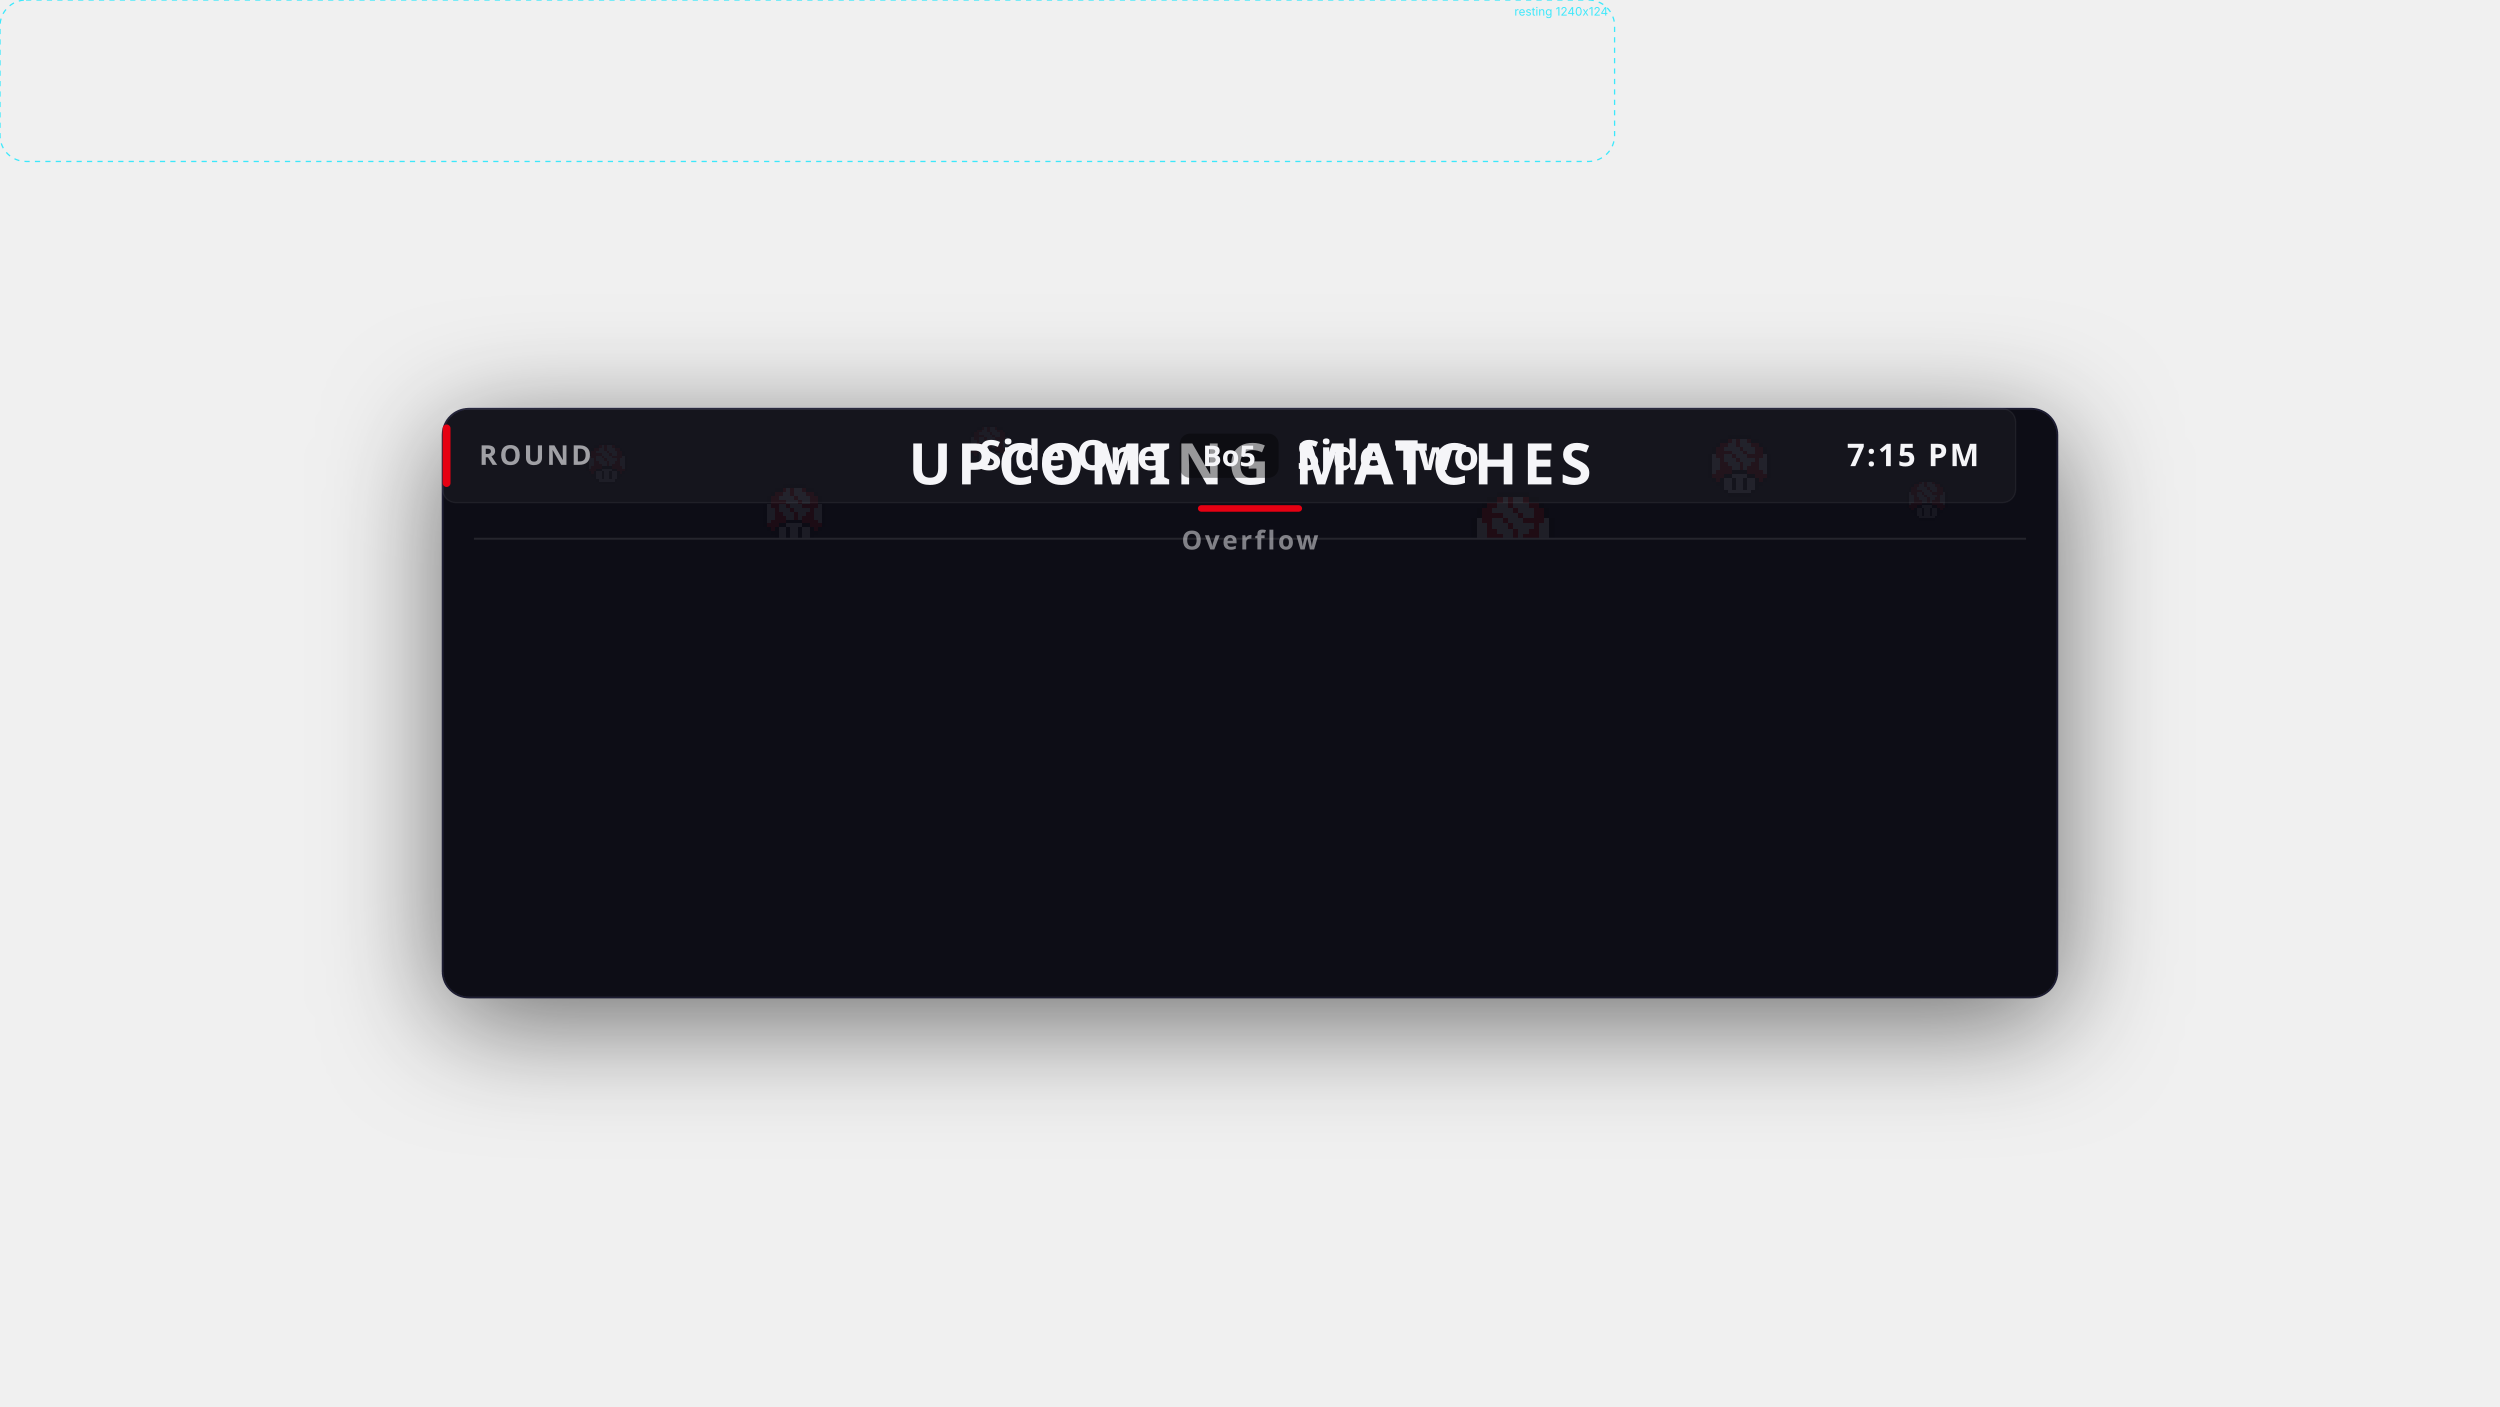
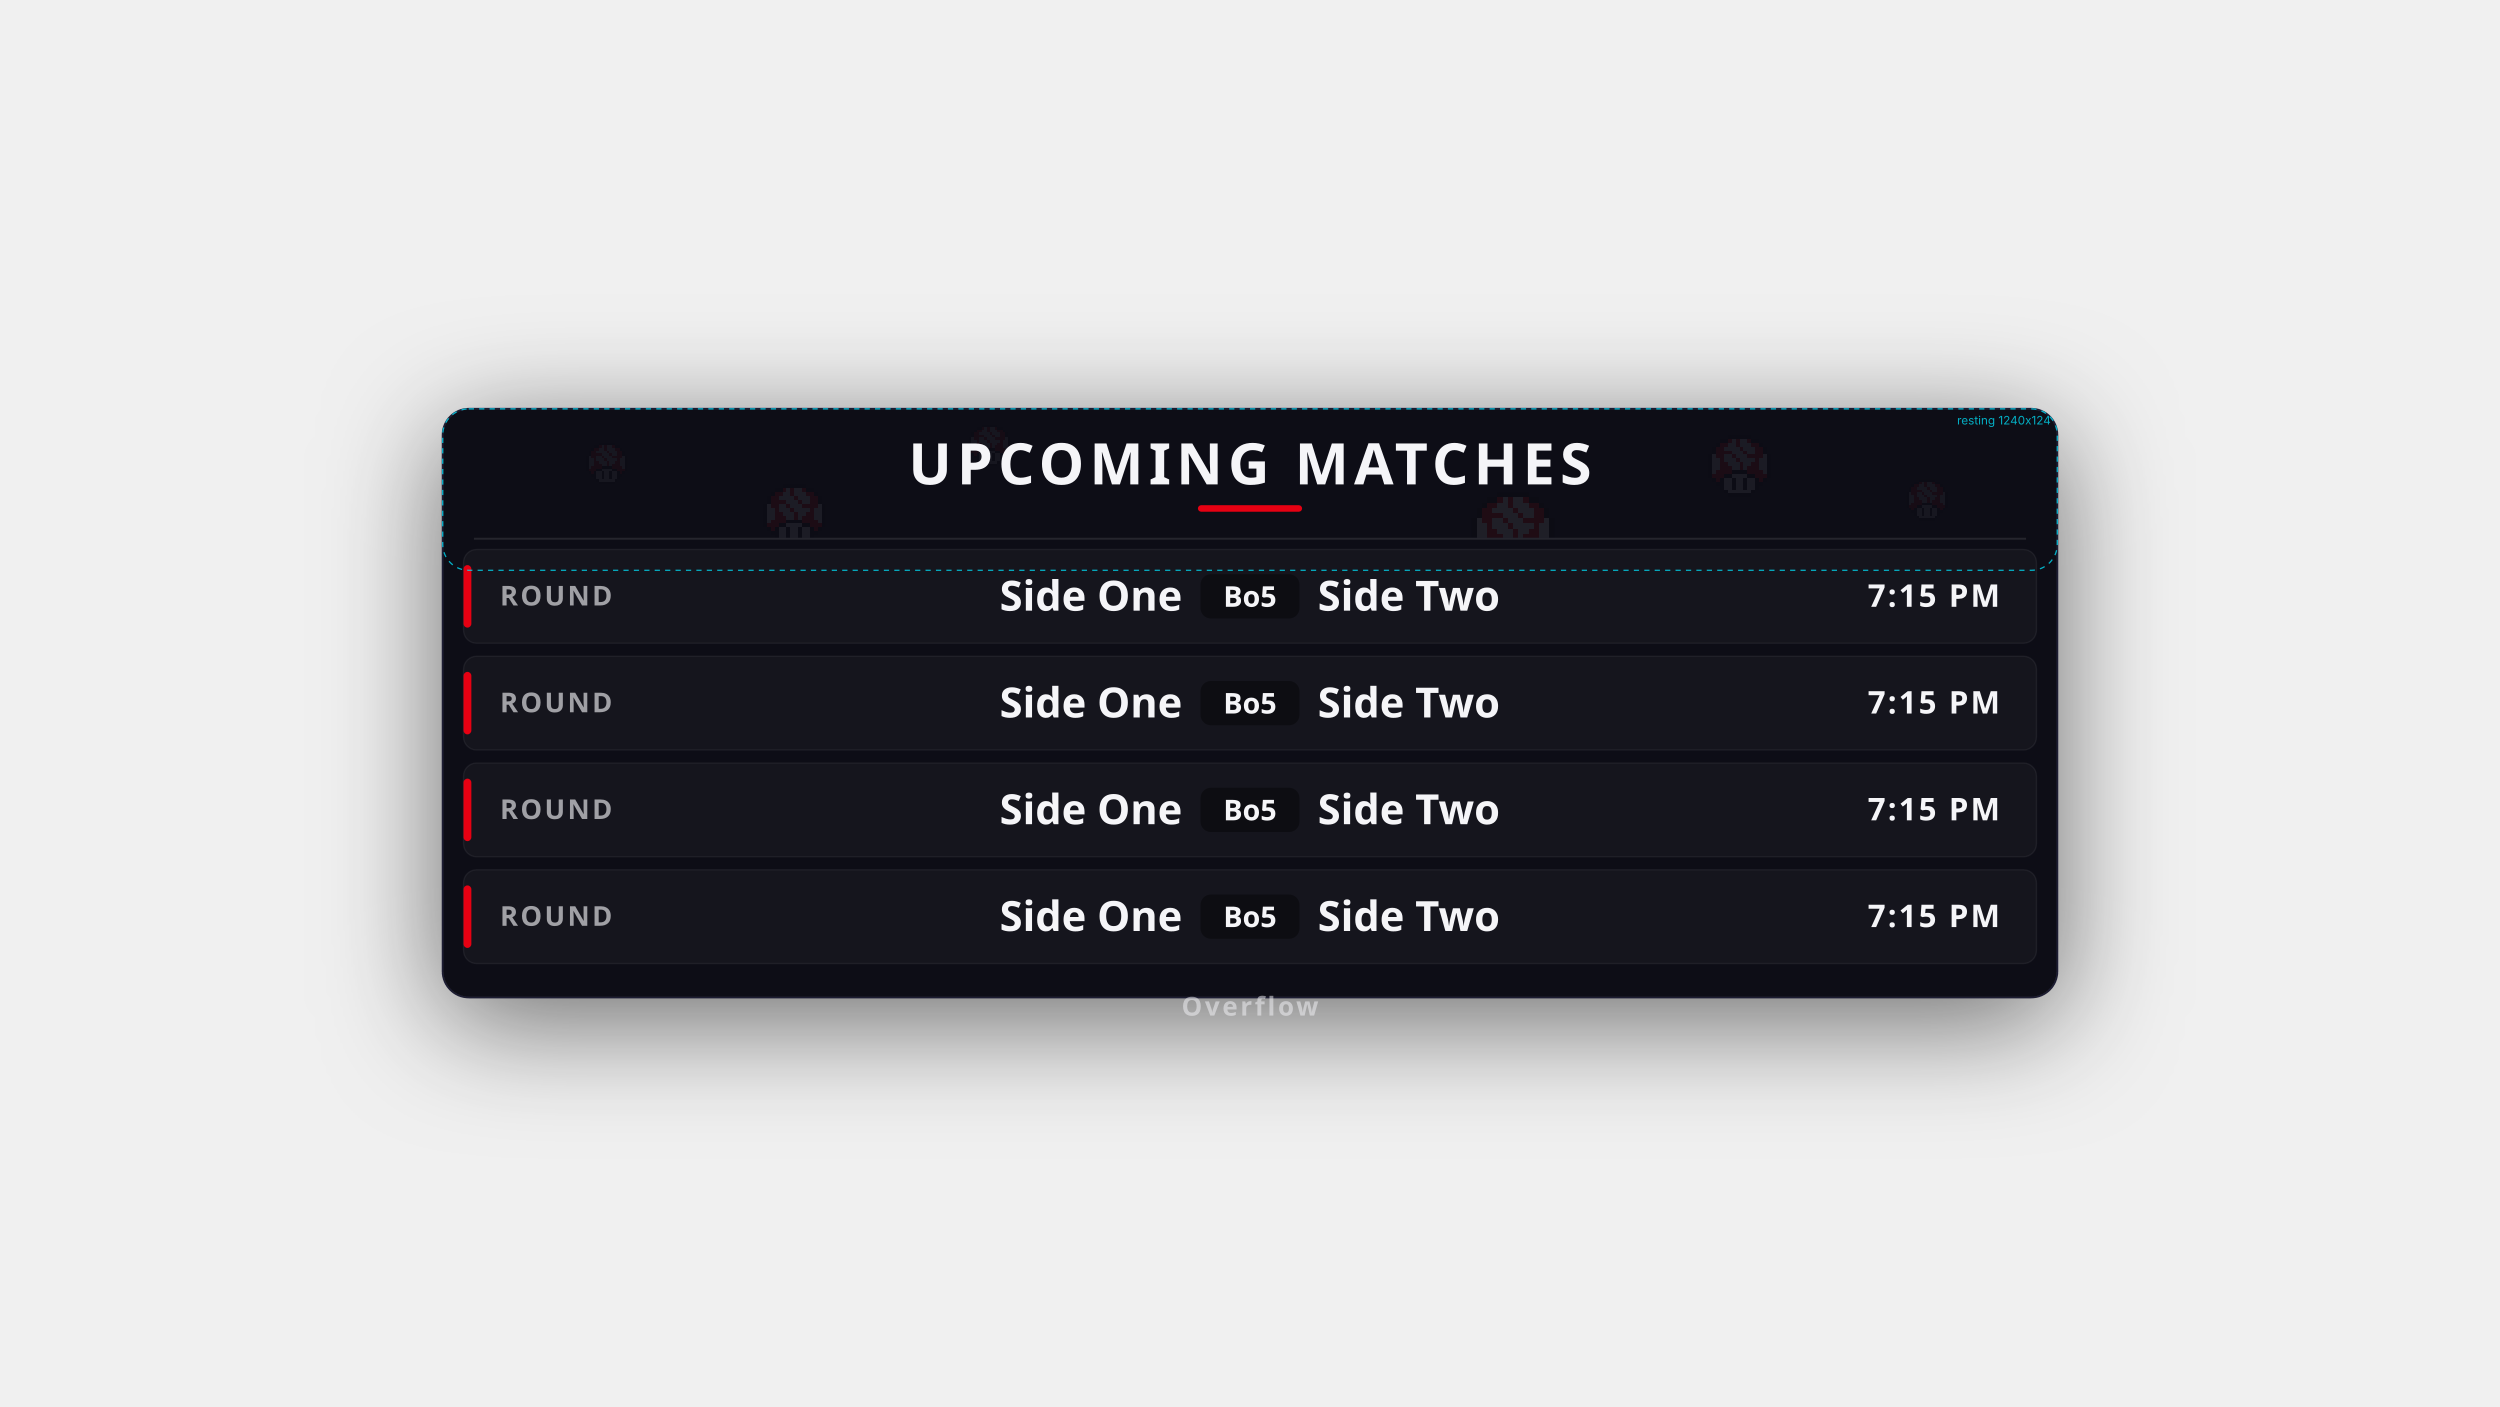
<svg xmlns="http://www.w3.org/2000/svg" viewBox="0 0 1920 1080" preserveAspectRatio="xMidYMid meet">
  <defs>
    <symbol id="rio-mark" viewBox="0 0 16 16" shape-rendering="crispEdges">
      <rect x="5" y="0" width="6" height="1" fill="#000000" />
      <rect x="3" y="1" width="2" height="1" fill="#000000" />
      <rect x="5" y="1" width="1" height="1" fill="#ff0000" />
      <rect x="6" y="1" width="1" height="1" fill="#ffffff" />
      <rect x="7" y="1" width="1" height="1" fill="#ff0000" />
      <rect x="8" y="1" width="2" height="1" fill="#ffffff" />
      <rect x="10" y="1" width="1" height="1" fill="#ff0000" />
      <rect x="11" y="1" width="2" height="1" fill="#000000" />
      <rect x="2" y="2" width="1" height="1" fill="#000000" />
      <rect x="3" y="2" width="2" height="1" fill="#ff0000" />
      <rect x="5" y="2" width="2" height="1" fill="#ffffff" />
      <rect x="7" y="2" width="1" height="1" fill="#ff0000" />
      <rect x="8" y="2" width="3" height="1" fill="#ffffff" />
      <rect x="11" y="2" width="2" height="1" fill="#ff0000" />
      <rect x="13" y="2" width="1" height="1" fill="#000000" />
      <rect x="1" y="3" width="1" height="1" fill="#000000" />
      <rect x="2" y="3" width="2" height="1" fill="#ff0000" />
      <rect x="4" y="3" width="4" height="1" fill="#ffffff" />
      <rect x="8" y="3" width="1" height="1" fill="#ff0000" />
      <rect x="9" y="3" width="3" height="1" fill="#ffffff" />
      <rect x="12" y="3" width="2" height="1" fill="#ff0000" />
      <rect x="14" y="3" width="1" height="1" fill="#000000" />
      <rect x="1" y="4" width="1" height="1" fill="#000000" />
      <rect x="2" y="4" width="4" height="1" fill="#ff0000" />
      <rect x="6" y="4" width="3" height="1" fill="#ffffff" />
      <rect x="9" y="4" width="1" height="1" fill="#ff0000" />
      <rect x="10" y="4" width="2" height="1" fill="#ffffff" />
      <rect x="12" y="4" width="2" height="1" fill="#ff0000" />
      <rect x="14" y="4" width="1" height="1" fill="#000000" />
      <rect x="0" y="5" width="1" height="1" fill="#000000" />
      <rect x="1" y="5" width="1" height="1" fill="#ffffff" />
      <rect x="2" y="5" width="2" height="1" fill="#ff0000" />
      <rect x="4" y="5" width="2" height="1" fill="#ffffff" />
      <rect x="6" y="5" width="1" height="1" fill="#ff0000" />
      <rect x="7" y="5" width="3" height="1" fill="#ffffff" />
      <rect x="10" y="5" width="4" height="1" fill="#ff0000" />
      <rect x="14" y="5" width="1" height="1" fill="#ffffff" />
      <rect x="15" y="5" width="1" height="1" fill="#000000" />
      <rect x="0" y="6" width="1" height="1" fill="#000000" />
      <rect x="1" y="6" width="2" height="1" fill="#ffffff" />
      <rect x="3" y="6" width="1" height="1" fill="#ff0000" />
      <rect x="4" y="6" width="3" height="1" fill="#ffffff" />
      <rect x="7" y="6" width="1" height="1" fill="#ff0000" />
      <rect x="8" y="6" width="4" height="1" fill="#ffffff" />
      <rect x="12" y="6" width="1" height="1" fill="#ff0000" />
      <rect x="13" y="6" width="2" height="1" fill="#ffffff" />
      <rect x="15" y="6" width="1" height="1" fill="#000000" />
      <rect x="0" y="7" width="1" height="1" fill="#000000" />
      <rect x="1" y="7" width="2" height="1" fill="#ffffff" />
      <rect x="3" y="7" width="2" height="1" fill="#ff0000" />
      <rect x="5" y="7" width="3" height="1" fill="#ffffff" />
      <rect x="8" y="7" width="1" height="1" fill="#ff0000" />
      <rect x="9" y="7" width="2" height="1" fill="#ffffff" />
      <rect x="11" y="7" width="2" height="1" fill="#ff0000" />
      <rect x="13" y="7" width="2" height="1" fill="#ffffff" />
      <rect x="15" y="7" width="1" height="1" fill="#000000" />
      <rect x="0" y="8" width="1" height="1" fill="#000000" />
      <rect x="1" y="8" width="2" height="1" fill="#ffffff" />
      <rect x="3" y="8" width="3" height="1" fill="#ff0000" />
      <rect x="6" y="8" width="2" height="1" fill="#ffffff" />
      <rect x="8" y="8" width="1" height="1" fill="#ff0000" />
      <rect x="9" y="8" width="1" height="1" fill="#ffffff" />
      <rect x="10" y="8" width="3" height="1" fill="#ff0000" />
      <rect x="13" y="8" width="2" height="1" fill="#ffffff" />
      <rect x="15" y="8" width="1" height="1" fill="#000000" />
      <rect x="0" y="9" width="1" height="1" fill="#000000" />
      <rect x="1" y="9" width="1" height="1" fill="#ffffff" />
      <rect x="2" y="9" width="4" height="1" fill="#ff0000" />
      <rect x="6" y="9" width="4" height="1" fill="#000000" />
      <rect x="10" y="9" width="4" height="1" fill="#ff0000" />
      <rect x="14" y="9" width="1" height="1" fill="#ffffff" />
      <rect x="15" y="9" width="1" height="1" fill="#000000" />
      <rect x="0" y="10" width="1" height="1" fill="#000000" />
      <rect x="1" y="10" width="3" height="1" fill="#ff0000" />
      <rect x="4" y="10" width="2" height="1" fill="#000000" />
      <rect x="6" y="10" width="4" height="1" fill="#ffffff" />
      <rect x="10" y="10" width="2" height="1" fill="#000000" />
      <rect x="12" y="10" width="3" height="1" fill="#ff0000" />
      <rect x="15" y="10" width="1" height="1" fill="#000000" />
      <rect x="1" y="11" width="1" height="1" fill="#000000" />
      <rect x="2" y="11" width="1" height="1" fill="#ff0000" />
      <rect x="3" y="11" width="1" height="1" fill="#000000" />
      <rect x="4" y="11" width="2" height="1" fill="#ffffff" />
      <rect x="6" y="11" width="1" height="1" fill="#000000" />
      <rect x="7" y="11" width="2" height="1" fill="#ffffff" />
      <rect x="9" y="11" width="1" height="1" fill="#000000" />
      <rect x="10" y="11" width="2" height="1" fill="#ffffff" />
      <rect x="12" y="11" width="1" height="1" fill="#000000" />
      <rect x="13" y="11" width="1" height="1" fill="#ff0000" />
      <rect x="14" y="11" width="1" height="1" fill="#000000" />
      <rect x="2" y="12" width="2" height="1" fill="#000000" />
      <rect x="4" y="12" width="2" height="1" fill="#ffffff" />
      <rect x="6" y="12" width="1" height="1" fill="#000000" />
      <rect x="7" y="12" width="2" height="1" fill="#ffffff" />
      <rect x="9" y="12" width="1" height="1" fill="#000000" />
      <rect x="10" y="12" width="2" height="1" fill="#ffffff" />
      <rect x="12" y="12" width="2" height="1" fill="#000000" />
      <rect x="3" y="13" width="1" height="1" fill="#000000" />
      <rect x="4" y="13" width="2" height="1" fill="#ffffff" />
      <rect x="6" y="13" width="1" height="1" fill="#000000" />
      <rect x="7" y="13" width="2" height="1" fill="#ffffff" />
      <rect x="9" y="13" width="1" height="1" fill="#000000" />
      <rect x="10" y="13" width="2" height="1" fill="#ffffff" />
      <rect x="12" y="13" width="1" height="1" fill="#000000" />
      <rect x="4" y="14" width="1" height="1" fill="#000000" />
      <rect x="5" y="14" width="6" height="1" fill="#ffffff" />
      <rect x="11" y="14" width="1" height="1" fill="#000000" />
      <rect x="5" y="15" width="6" height="1" fill="#000000" />
    </symbol>
    <clipPath id="sh-head-clip">
      <rect x="0" y="0" width="1240" height="99" rx="20" />
    </clipPath>
  </defs>
  <g transform="translate(340,314)" id="slot=card">
    <rect x="0" y="0" width="1240" height="452" rx="20" style="filter:drop-shadow(0 18px 44px rgba(0,0,0,0.55))" fill="#0b0b12" stroke="#1f1f30" stroke-width="1.5" id="slot=card-bg compacth=124" />
    <g clip-path="url(#sh-head-clip)" id="part=field">
      <g transform="translate(110,26)">
        <g style="will-change:auto;--bob-dur:17.4s;--bob-amp:15.2px;--bob-delay:-8.1s">
          <use href="#rio-mark" width="32" height="32" opacity="0.045" style="will-change:auto;--sway-dur:23.1s;--sway-amp:26.4px;--sway-delay:-3.4s" />
        </g>
      </g>
      <g transform="translate(246,58)">
        <g style="will-change:auto;--bob-dur:13.2s;--bob-amp:26.7px;--bob-delay:-2.6s">
          <use href="#rio-mark" width="48" height="48" opacity="0.065" style="will-change:auto;--sway-dur:18.9s;--sway-amp:39.8px;--sway-delay:-11.2s" />
        </g>
      </g>
      <g transform="translate(404,12)">
        <g style="will-change:auto;--bob-dur:16.1s;--bob-amp:16.9px;--bob-delay:-5.3s">
          <use href="#rio-mark" width="32" height="32" opacity="0.04" style="will-change:auto;--sway-dur:24.8s;--sway-amp:24.1px;--sway-delay:-7.7s" />
        </g>
      </g>
      <g transform="translate(790,64)">
        <g style="will-change:auto;--bob-dur:11.9s;--bob-amp:38.4px;--bob-delay:-4.1s">
          <use href="#rio-mark" width="64" height="64" opacity="0.075" style="will-change:auto;--sway-dur:15.3s;--sway-amp:62.1px;--sway-delay:-9.6s" />
        </g>
      </g>
      <g transform="translate(972,20)">
        <g style="will-change:auto;--bob-dur:15.6s;--bob-amp:17.8px;--bob-delay:-1.9s">
          <use href="#rio-mark" width="48" height="48" opacity="0.06" style="will-change:auto;--sway-dur:20.4s;--sway-amp:37.2px;--sway-delay:-2.2s" />
        </g>
      </g>
      <g transform="translate(1124,54)">
        <g style="will-change:auto;--bob-dur:17.8s;--bob-amp:15.1px;--bob-delay:-6.8s">
          <use href="#rio-mark" width="32" height="32" opacity="0.045" style="will-change:auto;--sway-dur:22.6s;--sway-amp:25.3px;--sway-delay:-5.1s" />
        </g>
      </g>
    </g>
    <text x="620" y="58" text-anchor="middle" font-size="44" font-weight="700" letter-spacing="4" style="text-transform:uppercase" fill="#f5f5f8" font-family="Rajdhani" id="slot=title maxw=1020">UPCOMING MATCHES</text>
    <rect x="580" y="74" width="80" height="5" rx="2.5" fill="#E60012" />
    <rect x="24" y="99" width="1192" height="1.5" fill="rgba(255,255,255,0.10)" />
    <g transform="translate(16,108)" id="slot=rows">
-       <text x="604" y="0" text-anchor="middle" font-size="20" font-weight="600" letter-spacing="2" opacity="1" fill="#f5f5f8" font-family="Rajdhani" fill-opacity="0.5" id="slot=overflow maxw=600 h=48 hidden">Overflow</text>
-     </g>
-     <g opacity="1" id="slot=match-template h=82 hidden">
+       <text x="604" y="0" text-anchor="middle" font-size="20" font-weight="600" letter-spacing="2" opacity="1" fill="#f5f5f8" font-family="Rajdhani" fill-opacity="0.5" transform="translate(0,358)" id="slot=overflow maxw=600 h=48 at=358 hidden">Overflow</text>
+     </g>
+     <g opacity="1" transform="translate(16,108)" id="slot=match-template h=82 at=16,108 hidden">
      <rect x="0" y="0" width="1208" height="72" rx="10" fill="rgba(255,255,255,0.035)" stroke="rgba(255,255,255,0.06)" stroke-width="1" id="part=row-bg" />
      <rect x="0" y="12" width="6" height="48" rx="3" fill="#E60012" id="part=rail" />
      <text x="28" y="43" font-size="21" font-weight="600" letter-spacing="1.8" fill="#f5f5f8" font-family="Rajdhani" fill-opacity="0.62" id="part=label maxw=230">ROUND</text>
      <text x="552" y="47" text-anchor="end" font-size="32" font-weight="700" fill="#f5f5f8" font-family="Rajdhani" id="part=side1-name maxw=234">Side One</text>
      <rect x="566" y="19" width="76" height="34" rx="8" fill="rgba(0,0,0,0.38)" id="part=plate" />
      <text x="604" y="44" text-anchor="middle" font-size="22" font-weight="700" style="font-variant-numeric:tabular-nums" fill="#f5f5f8" font-family="Chivo Mono" id="part=plate-text maxw=66">Bo5</text>
      <text x="656" y="47" text-anchor="start" font-size="32" font-weight="700" fill="#f5f5f8" font-family="Rajdhani" id="part=side2-name maxw=234">Side Two</text>
      <text x="1180" y="44" text-anchor="end" font-size="24" font-weight="700" letter-spacing="1.6" fill="#f5f5f8" font-family="Rajdhani" id="part=status maxw=220">7:15 PM</text>
    </g>
-   </g>
-   <g id="scaffold=meld-stages" fill="none" stroke="#00E5FF" stroke-opacity="0.75" stroke-width="1" stroke-dasharray="4 4">
-     <rect id="scaffold=stage-resting" x="0" y="0" width="1240" height="124" rx="20" />
-     <text id="scaffold=stage-resting-label" x="1235" y="12" text-anchor="end" font-family="Inter" font-size="9" fill="#00E5FF" fill-opacity="0.75" stroke="none">resting 1240x124</text>
+     <g id="scaffold=preview-row-4">
+       <g opacity="1" transform="translate(16,354)">
+         <rect x="0" y="0" width="1208" height="72" rx="10" fill="rgba(255,255,255,0.035)" stroke="rgba(255,255,255,0.06)" stroke-width="1" />
+         <rect x="0" y="12" width="6" height="48" rx="3" fill="#E60012" />
+         <text x="28" y="43" font-size="21" font-weight="600" letter-spacing="1.8" fill="#f5f5f8" font-family="Rajdhani" fill-opacity="0.62">ROUND</text>
+         <text x="552" y="47" text-anchor="end" font-size="32" font-weight="700" fill="#f5f5f8" font-family="Rajdhani">Side One</text>
+         <rect x="566" y="19" width="76" height="34" rx="8" fill="rgba(0,0,0,0.38)" />
+         <text x="604" y="44" text-anchor="middle" font-size="22" font-weight="700" style="font-variant-numeric:tabular-nums" fill="#f5f5f8" font-family="Chivo Mono">Bo5</text>
+         <text x="656" y="47" text-anchor="start" font-size="32" font-weight="700" fill="#f5f5f8" font-family="Rajdhani">Side Two</text>
+         <text x="1180" y="44" text-anchor="end" font-size="24" font-weight="700" letter-spacing="1.6" fill="#f5f5f8" font-family="Rajdhani">7:15 PM</text>
+       </g>
+     </g>
+     <g id="scaffold=preview-row-3">
+       <g opacity="1" transform="translate(16,272)">
+         <rect x="0" y="0" width="1208" height="72" rx="10" fill="rgba(255,255,255,0.035)" stroke="rgba(255,255,255,0.06)" stroke-width="1" />
+         <rect x="0" y="12" width="6" height="48" rx="3" fill="#E60012" />
+         <text x="28" y="43" font-size="21" font-weight="600" letter-spacing="1.8" fill="#f5f5f8" font-family="Rajdhani" fill-opacity="0.62">ROUND</text>
+         <text x="552" y="47" text-anchor="end" font-size="32" font-weight="700" fill="#f5f5f8" font-family="Rajdhani">Side One</text>
+         <rect x="566" y="19" width="76" height="34" rx="8" fill="rgba(0,0,0,0.38)" />
+         <text x="604" y="44" text-anchor="middle" font-size="22" font-weight="700" style="font-variant-numeric:tabular-nums" fill="#f5f5f8" font-family="Chivo Mono">Bo5</text>
+         <text x="656" y="47" text-anchor="start" font-size="32" font-weight="700" fill="#f5f5f8" font-family="Rajdhani">Side Two</text>
+         <text x="1180" y="44" text-anchor="end" font-size="24" font-weight="700" letter-spacing="1.6" fill="#f5f5f8" font-family="Rajdhani">7:15 PM</text>
+       </g>
+     </g>
+     <g id="scaffold=preview-row-2">
+       <g opacity="1" transform="translate(16,190)">
+         <rect x="0" y="0" width="1208" height="72" rx="10" fill="rgba(255,255,255,0.035)" stroke="rgba(255,255,255,0.06)" stroke-width="1" />
+         <rect x="0" y="12" width="6" height="48" rx="3" fill="#E60012" />
+         <text x="28" y="43" font-size="21" font-weight="600" letter-spacing="1.8" fill="#f5f5f8" font-family="Rajdhani" fill-opacity="0.62">ROUND</text>
+         <text x="552" y="47" text-anchor="end" font-size="32" font-weight="700" fill="#f5f5f8" font-family="Rajdhani">Side One</text>
+         <rect x="566" y="19" width="76" height="34" rx="8" fill="rgba(0,0,0,0.38)" />
+         <text x="604" y="44" text-anchor="middle" font-size="22" font-weight="700" style="font-variant-numeric:tabular-nums" fill="#f5f5f8" font-family="Chivo Mono">Bo5</text>
+         <text x="656" y="47" text-anchor="start" font-size="32" font-weight="700" fill="#f5f5f8" font-family="Rajdhani">Side Two</text>
+         <text x="1180" y="44" text-anchor="end" font-size="24" font-weight="700" letter-spacing="1.6" fill="#f5f5f8" font-family="Rajdhani">7:15 PM</text>
+       </g>
+     </g>
+     <g id="scaffold=meld-stages" fill="none" stroke="#00E5FF" stroke-opacity="0.75" stroke-width="1" stroke-dasharray="4 4">
+       <rect id="scaffold=stage-resting" x="0" y="0" width="1240" height="124" rx="20" />
+       <text id="scaffold=stage-resting-label" x="1235" y="12" text-anchor="end" font-family="Inter" font-size="9" fill="#00E5FF" fill-opacity="0.75" stroke="none">resting 1240x124</text>
+     </g>
  </g>
</svg>
